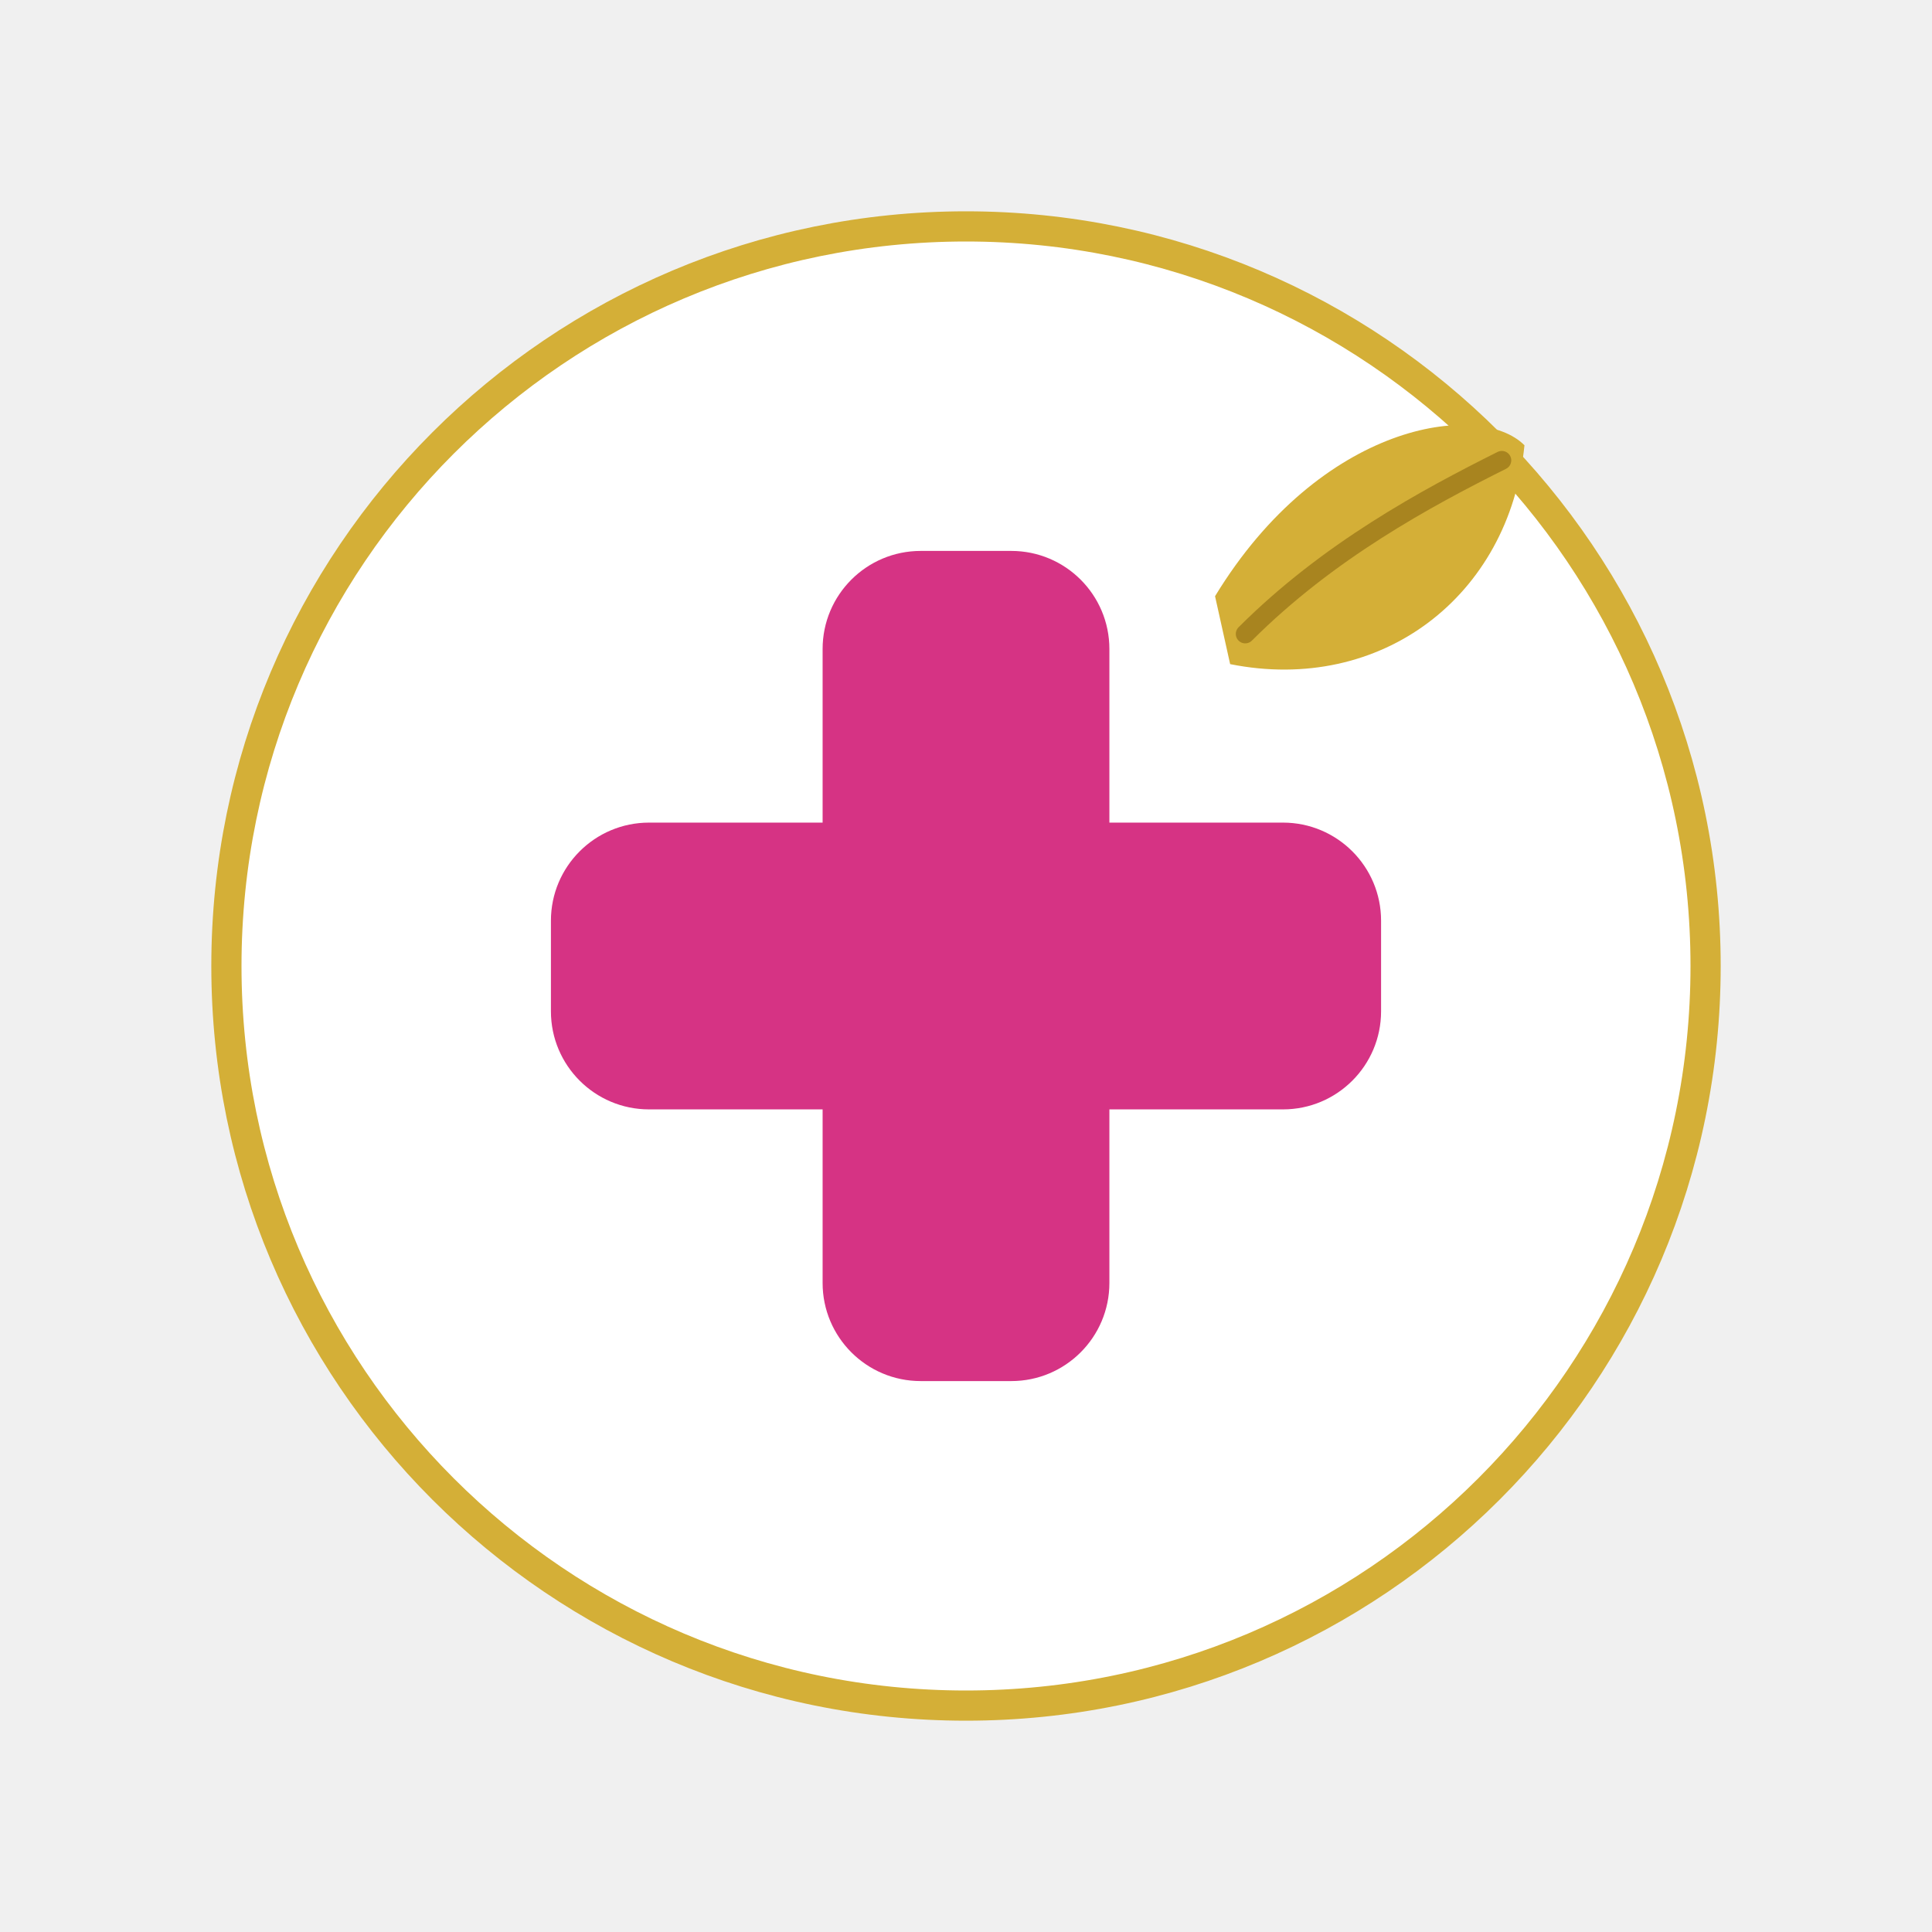
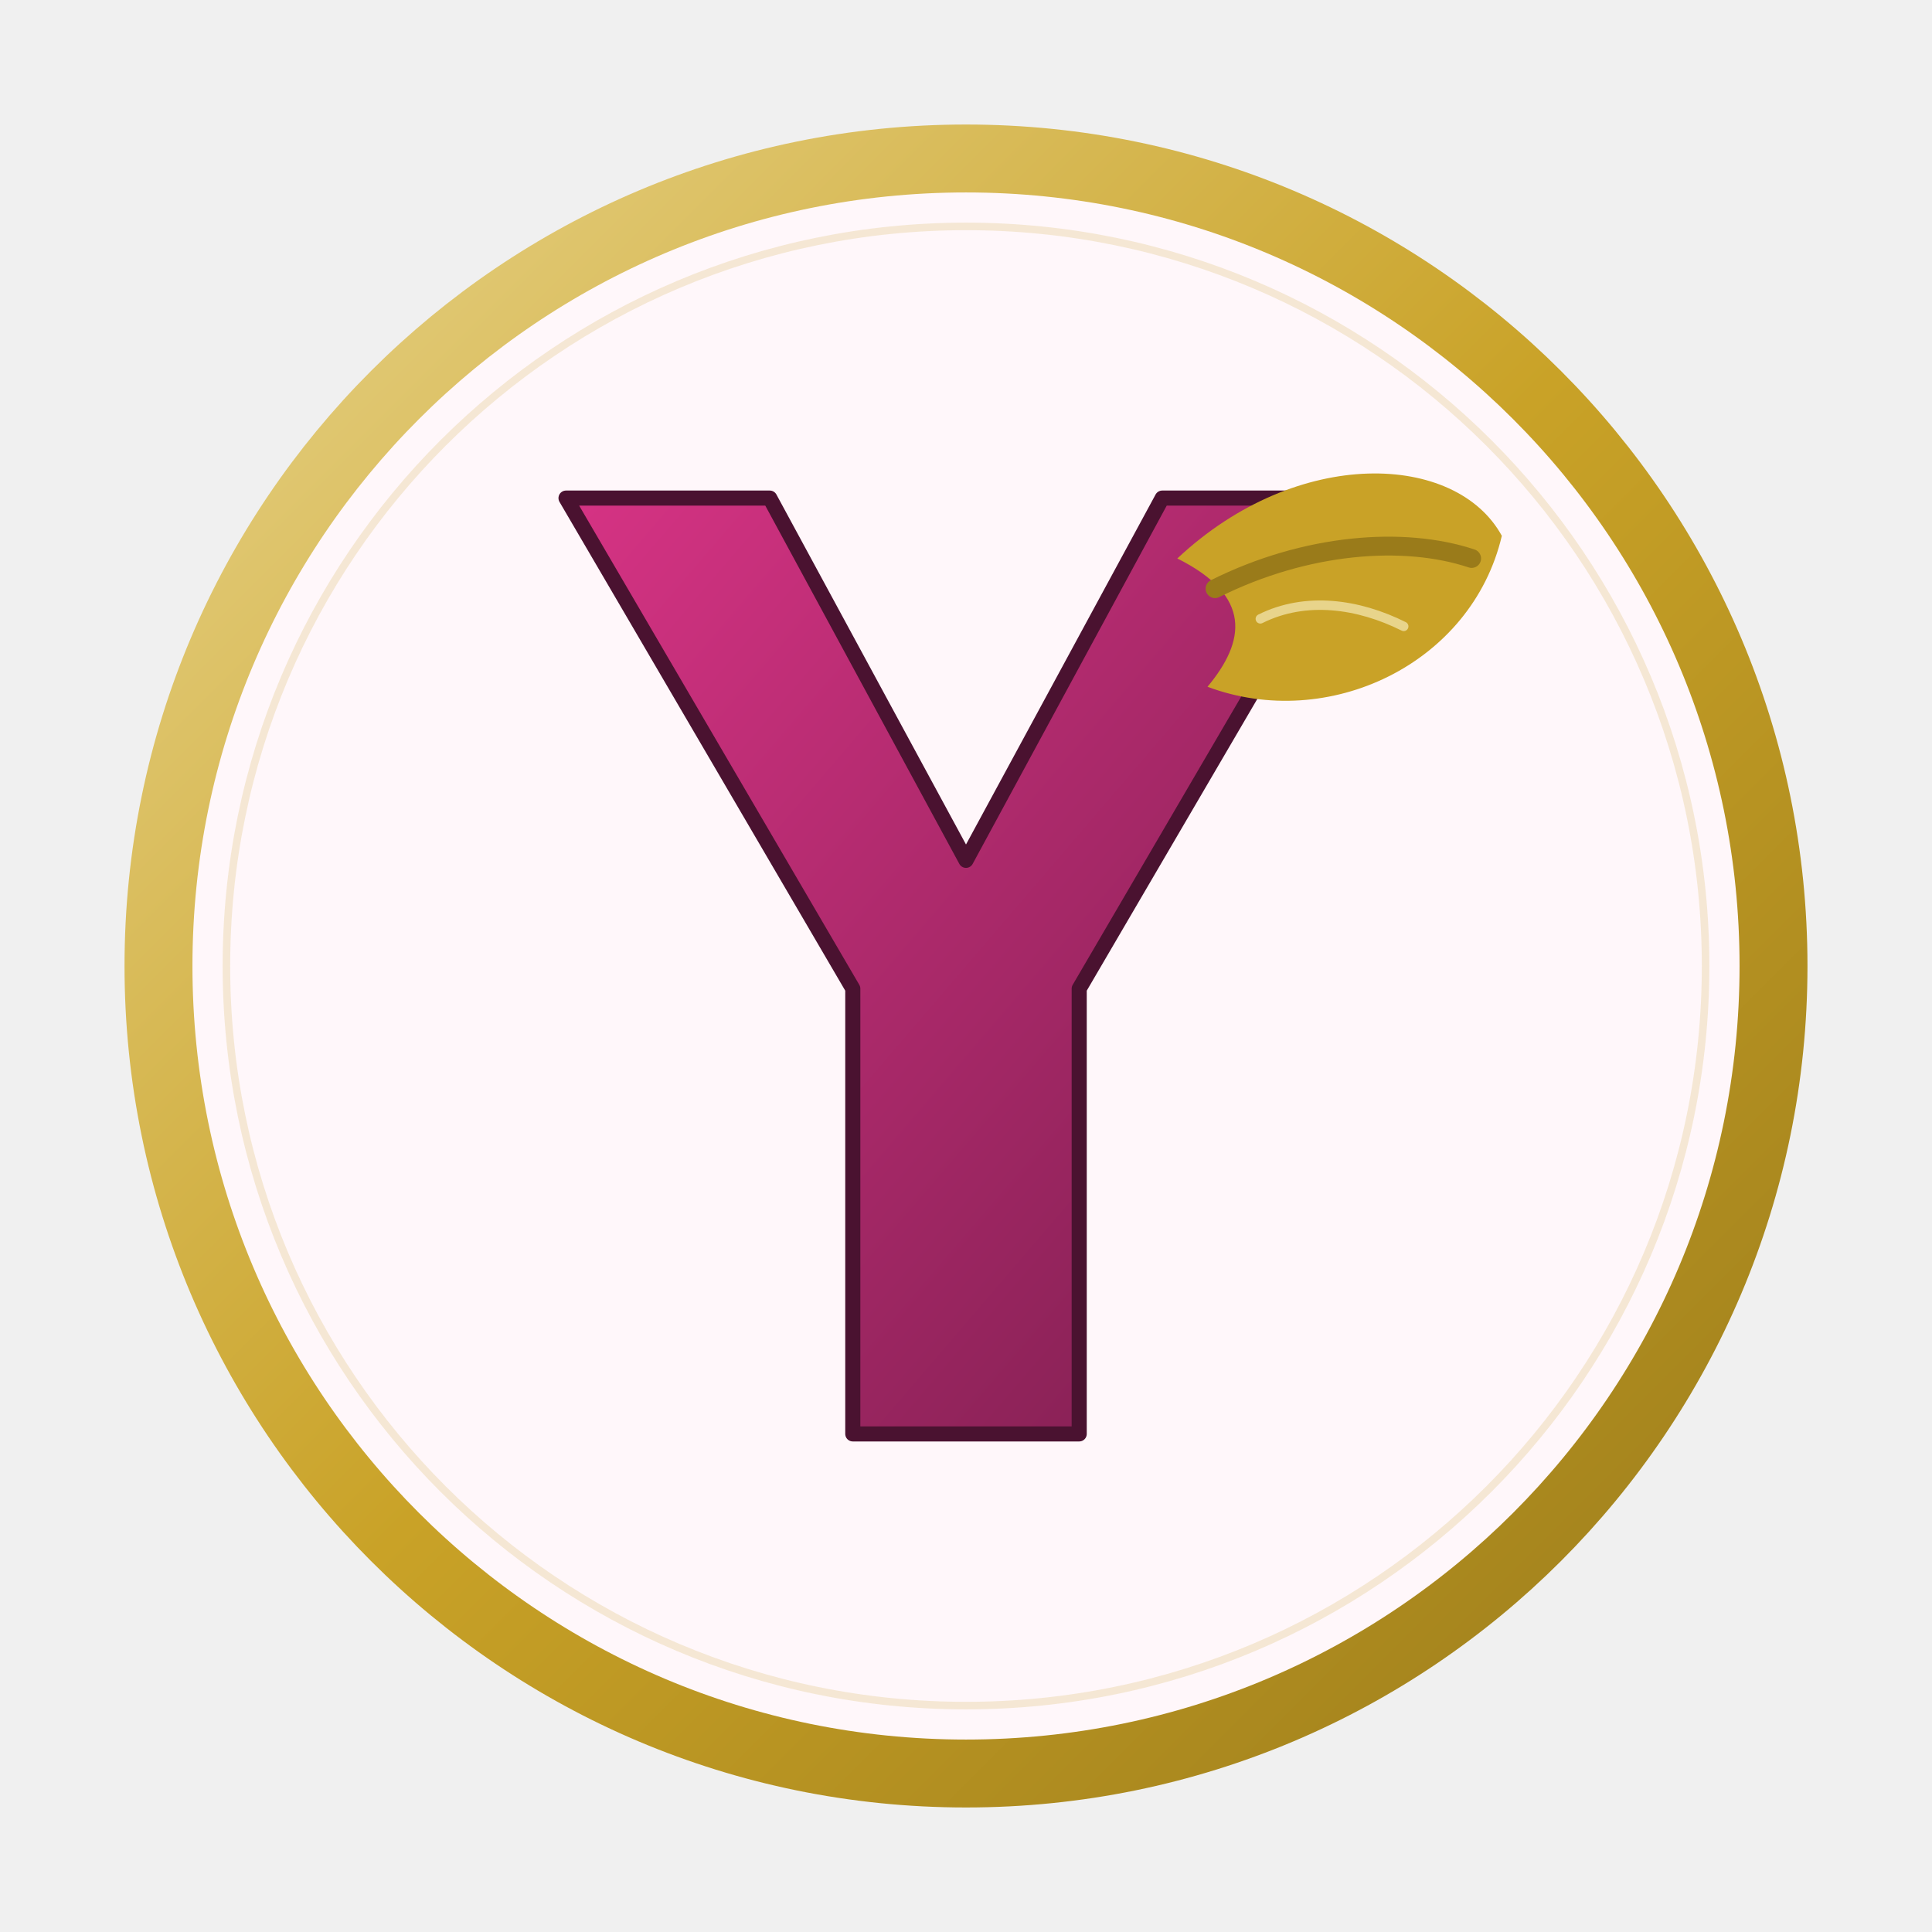
<svg xmlns="http://www.w3.org/2000/svg" viewBox="0 0 512 512" width="512" height="512" role="img" aria-label="Yusra Pharmacy mark">
-   <circle cx="256" cy="256" r="196" fill="#FFFFFF" stroke="#D4AF37" stroke-width="8" />
-   <g fill="#D63384">
-     <rect x="218" y="146" width="76" height="220" rx="26" />
-     <rect x="146" y="218" width="220" height="76" rx="26" />
-   </g>
-   <path d="M322 158 C 350 112, 392 106, 404 118 C 400 158, 366 184, 326 176 Z" fill="#D4AF37" />
-   <path d="M330 168 C 352 146, 378 132, 398 122" fill="none" stroke="#A8841F" stroke-width="5" stroke-linecap="round" />
+   <defs>
+     <linearGradient id="yGrad" x1="0%" y1="0%" x2="100%" y2="100%">
+       <stop offset="0%" stop-color="#D63384" />
+       <stop offset="100%" stop-color="#7A1E4D" />
+     </linearGradient>
+     <linearGradient id="ringGrad" x1="0%" y1="0%" x2="100%" y2="100%">
+       <stop offset="0%" stop-color="#E8D48B" />
+       <stop offset="50%" stop-color="#C9A227" />
+       <stop offset="100%" stop-color="#9A7B1A" />
+     </linearGradient>
+   </defs>
+   <circle cx="256" cy="256" r="214" fill="#FFF7FA" />
+   <circle cx="256" cy="256" r="214" fill="none" stroke="url(#ringGrad)" stroke-width="18" />
+   <circle cx="256" cy="256" r="196" fill="none" stroke="rgba(201,162,39,0.18)" stroke-width="2" />
+   <path d="M150 132 L204 132 L256 228 L308 132 L362 132 L286 262 L286 380 L226 380 L226 262 Z" fill="url(#yGrad)" stroke="#4A1230" stroke-width="4" stroke-linejoin="round" />
+   <path d="M312 148 C344 118, 386 120, 398 142 C390 176, 352 194, 320 182 C330 170, 332 158, 312 148 Z" fill="#C9A227" />
+   <path d="M322 156 C346 144, 372 142, 390 148" fill="none" stroke="#9A7B1A" stroke-width="5" stroke-linecap="round" />
+   <path d="M334 164 C346 158, 360 160, 372 166" fill="none" stroke="#E8D48B" stroke-width="2.5" stroke-linecap="round" />
</svg>
